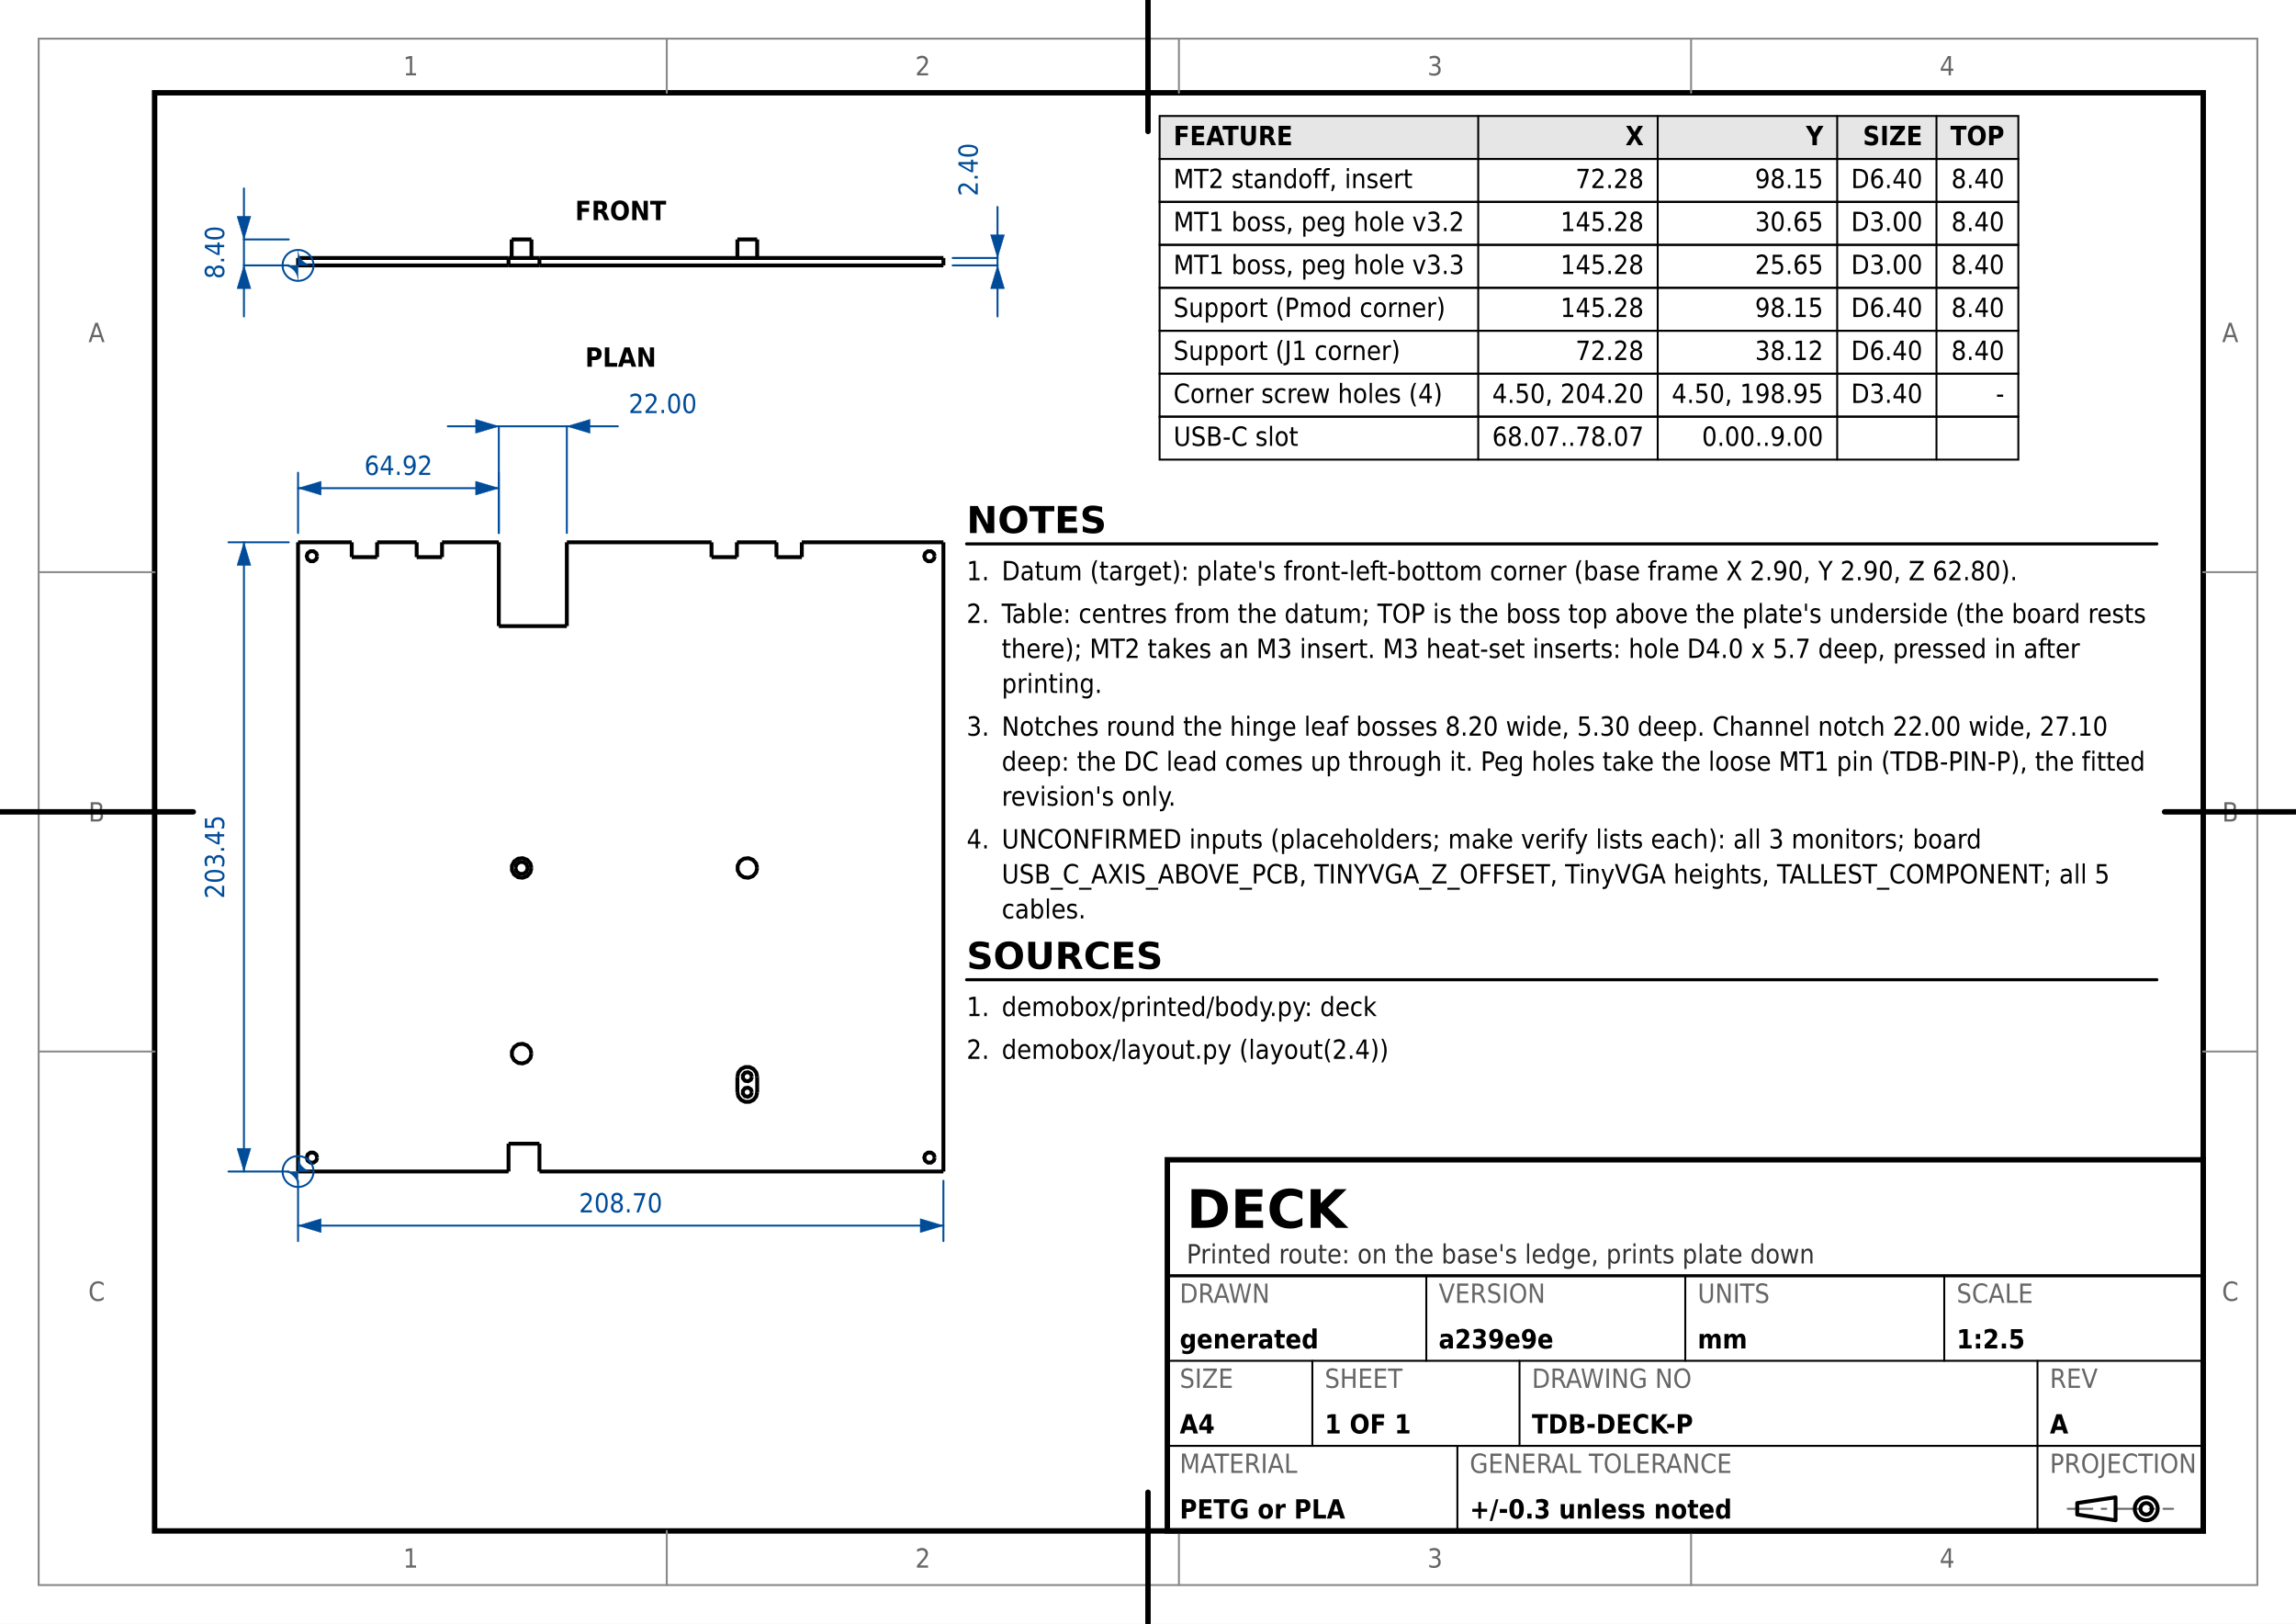
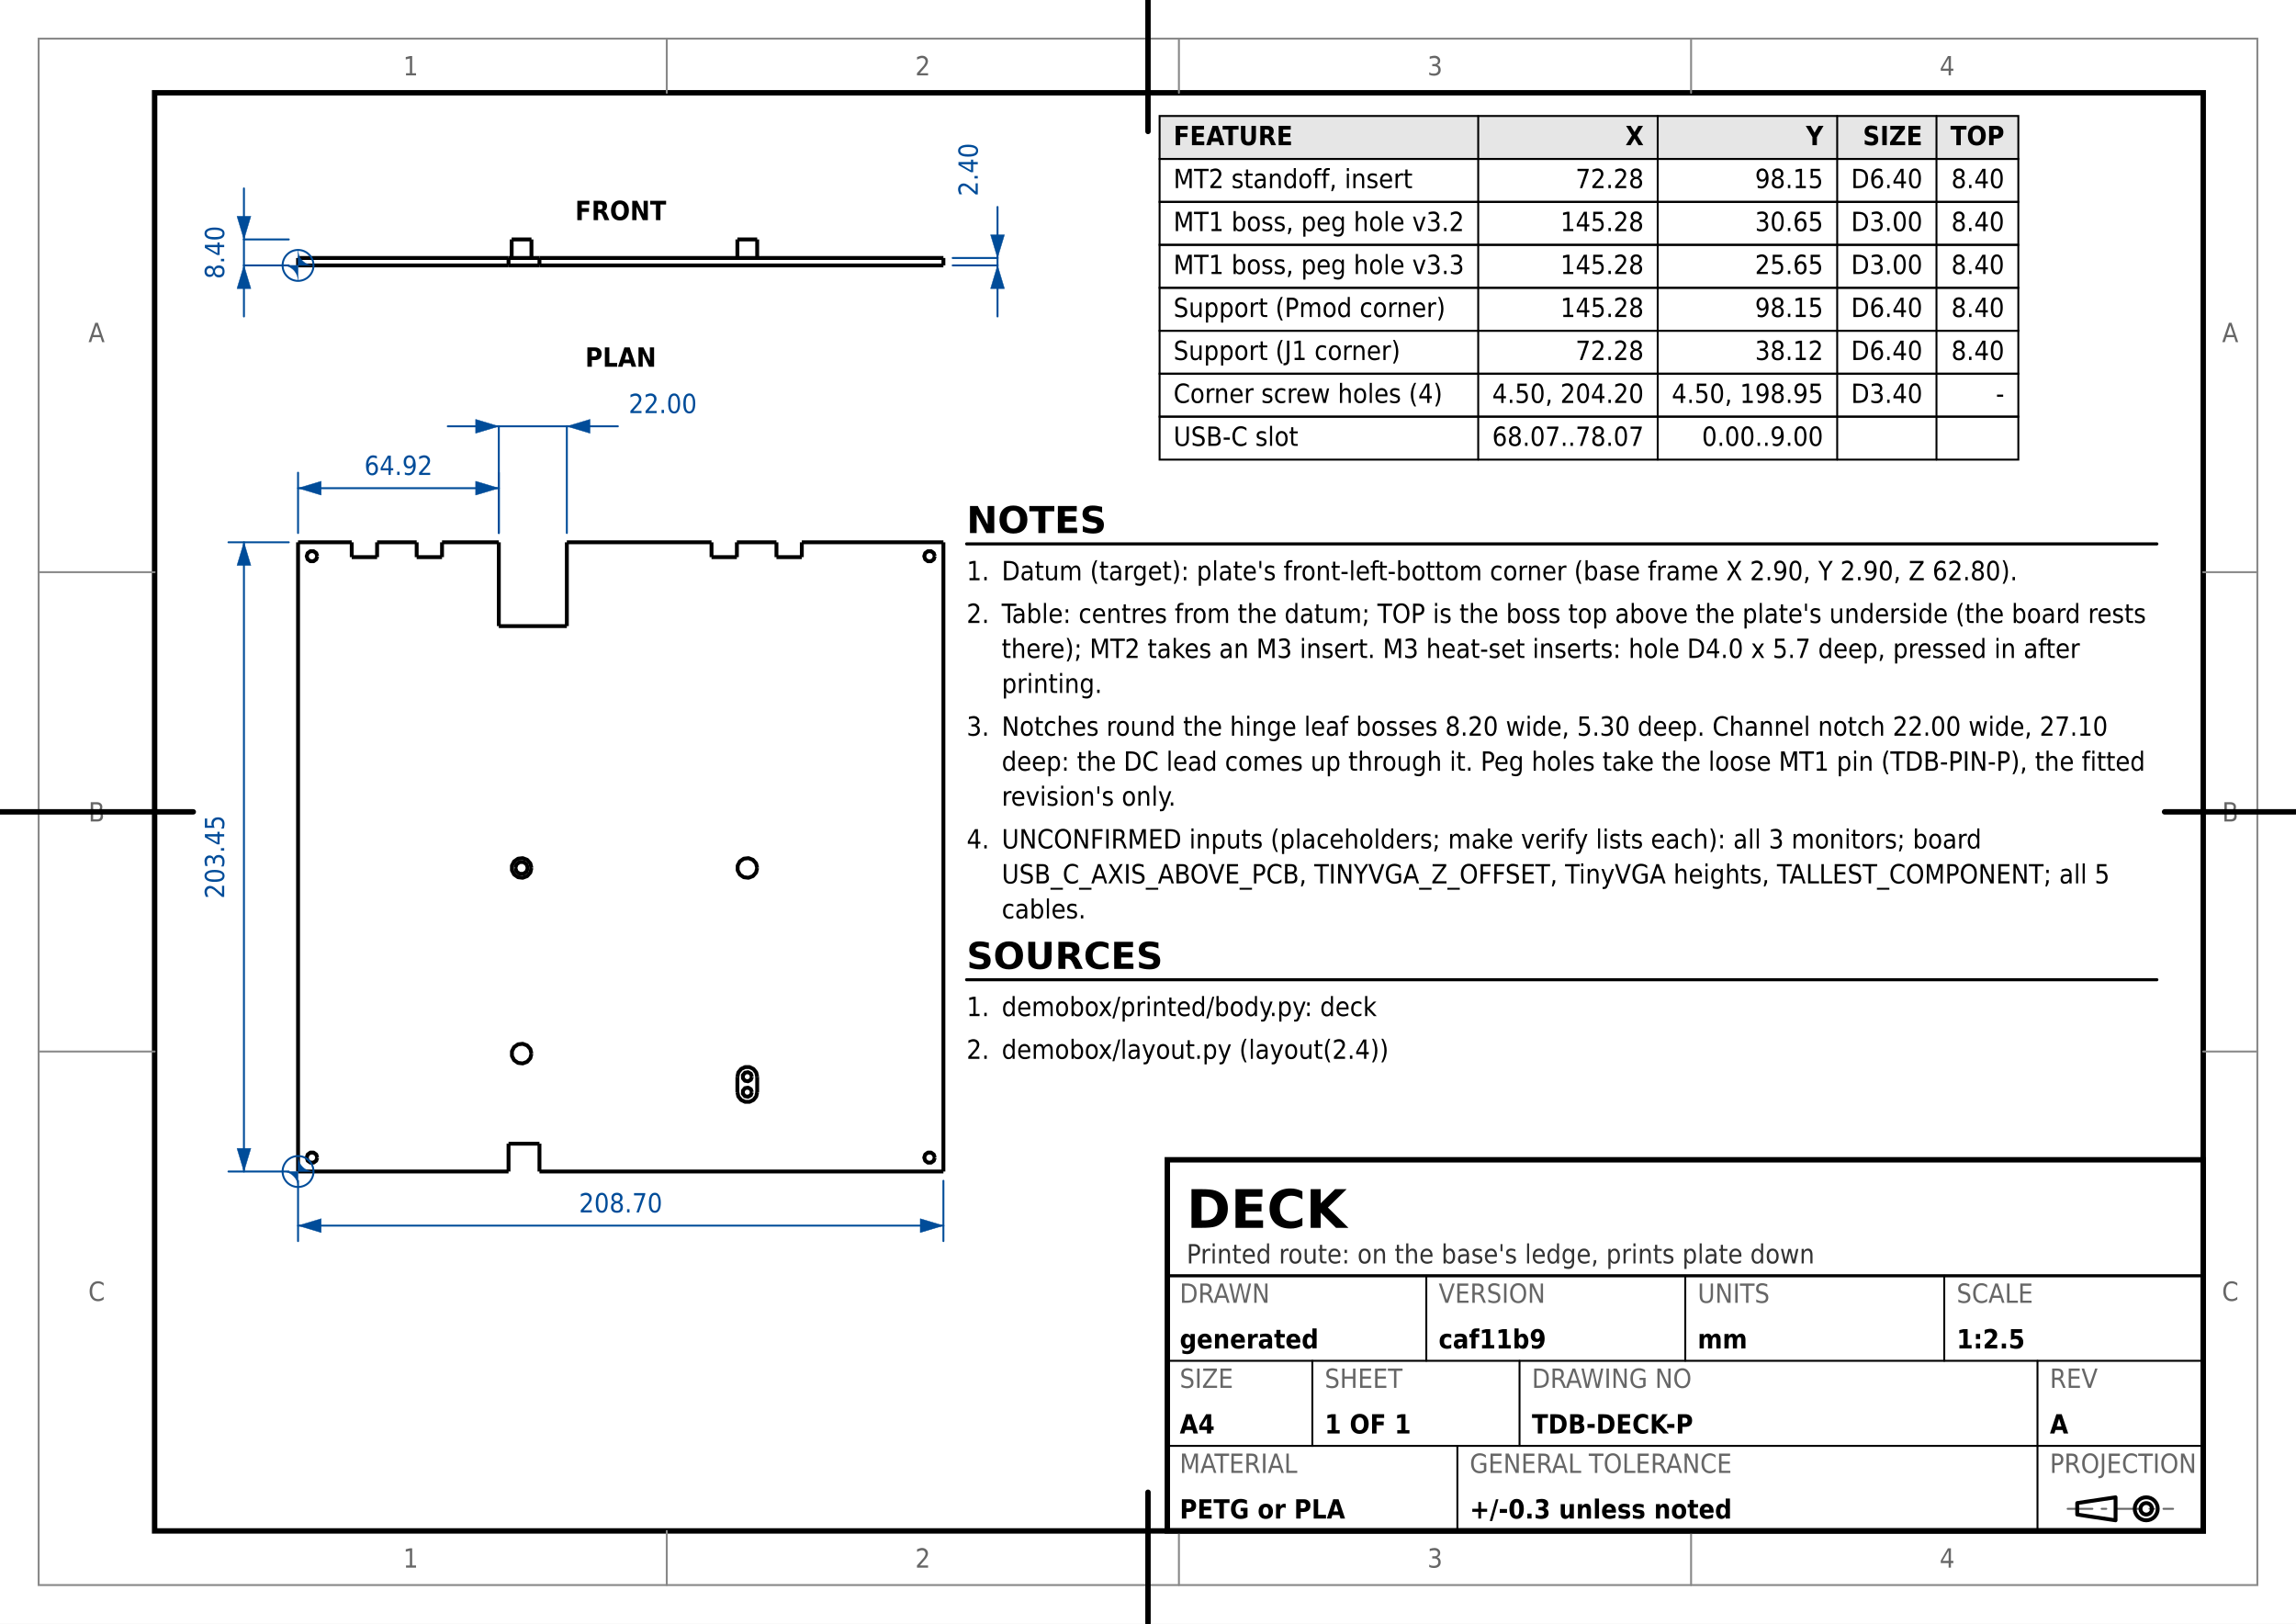
<svg xmlns="http://www.w3.org/2000/svg" version="1.1" width="297mm" height="210mm" viewBox="0 0 297 210">
  <rect width="100%" height="100%" fill="#ffffff" />
  <rect x="5" y="5" width="287" height="200" fill="none" stroke="#888888" stroke-width="0.25" />
  <rect x="20" y="12" width="265" height="186" fill="none" stroke="#000000" stroke-width="0.7" />
  <text x="53.125" y="202.75" font-family="DejaVu Sans Condensed, DejaVu Sans, Liberation Sans, sans-serif" font-size="3.429" fill="#666666" text-anchor="middle">1</text>
  <text x="53.125" y="9.75" font-family="DejaVu Sans Condensed, DejaVu Sans, Liberation Sans, sans-serif" font-size="3.429" fill="#666666" text-anchor="middle">1</text>
  <line x1="86.25" y1="205" x2="86.25" y2="198" stroke="#888888" stroke-width="0.25" stroke-linecap="round" />
  <line x1="86.25" y1="12" x2="86.25" y2="5" stroke="#888888" stroke-width="0.25" stroke-linecap="round" />
  <text x="119.375" y="202.75" font-family="DejaVu Sans Condensed, DejaVu Sans, Liberation Sans, sans-serif" font-size="3.429" fill="#666666" text-anchor="middle">2</text>
  <text x="119.375" y="9.75" font-family="DejaVu Sans Condensed, DejaVu Sans, Liberation Sans, sans-serif" font-size="3.429" fill="#666666" text-anchor="middle">2</text>
  <line x1="152.5" y1="205" x2="152.5" y2="198" stroke="#888888" stroke-width="0.25" stroke-linecap="round" />
  <line x1="152.5" y1="12" x2="152.5" y2="5" stroke="#888888" stroke-width="0.25" stroke-linecap="round" />
  <text x="185.625" y="202.75" font-family="DejaVu Sans Condensed, DejaVu Sans, Liberation Sans, sans-serif" font-size="3.429" fill="#666666" text-anchor="middle">3</text>
  <text x="185.625" y="9.75" font-family="DejaVu Sans Condensed, DejaVu Sans, Liberation Sans, sans-serif" font-size="3.429" fill="#666666" text-anchor="middle">3</text>
  <line x1="218.75" y1="205" x2="218.75" y2="198" stroke="#888888" stroke-width="0.25" stroke-linecap="round" />
  <line x1="218.75" y1="12" x2="218.75" y2="5" stroke="#888888" stroke-width="0.25" stroke-linecap="round" />
  <text x="251.875" y="202.75" font-family="DejaVu Sans Condensed, DejaVu Sans, Liberation Sans, sans-serif" font-size="3.429" fill="#666666" text-anchor="middle">4</text>
  <text x="251.875" y="9.75" font-family="DejaVu Sans Condensed, DejaVu Sans, Liberation Sans, sans-serif" font-size="3.429" fill="#666666" text-anchor="middle">4</text>
  <text x="12.5" y="168.25" font-family="DejaVu Sans Condensed, DejaVu Sans, Liberation Sans, sans-serif" font-size="3.429" fill="#666666" text-anchor="middle">C</text>
  <text x="288.5" y="168.25" font-family="DejaVu Sans Condensed, DejaVu Sans, Liberation Sans, sans-serif" font-size="3.429" fill="#666666" text-anchor="middle">C</text>
  <line x1="5" y1="136" x2="20" y2="136" stroke="#888888" stroke-width="0.25" stroke-linecap="round" />
  <line x1="285" y1="136" x2="292" y2="136" stroke="#888888" stroke-width="0.25" stroke-linecap="round" />
  <text x="12.5" y="106.25" font-family="DejaVu Sans Condensed, DejaVu Sans, Liberation Sans, sans-serif" font-size="3.429" fill="#666666" text-anchor="middle">B</text>
  <text x="288.5" y="106.25" font-family="DejaVu Sans Condensed, DejaVu Sans, Liberation Sans, sans-serif" font-size="3.429" fill="#666666" text-anchor="middle">B</text>
  <line x1="5" y1="74" x2="20" y2="74" stroke="#888888" stroke-width="0.25" stroke-linecap="round" />
  <line x1="285" y1="74" x2="292" y2="74" stroke="#888888" stroke-width="0.25" stroke-linecap="round" />
  <text x="12.5" y="44.25" font-family="DejaVu Sans Condensed, DejaVu Sans, Liberation Sans, sans-serif" font-size="3.429" fill="#666666" text-anchor="middle">A</text>
  <text x="288.5" y="44.25" font-family="DejaVu Sans Condensed, DejaVu Sans, Liberation Sans, sans-serif" font-size="3.429" fill="#666666" text-anchor="middle">A</text>
  <line x1="148.5" y1="210" x2="148.5" y2="193" stroke="#000000" stroke-width="0.7" stroke-linecap="round" />
  <line x1="148.5" y1="17" x2="148.5" y2="0" stroke="#000000" stroke-width="0.7" stroke-linecap="round" />
  <line x1="0" y1="105" x2="25" y2="105" stroke="#000000" stroke-width="0.7" stroke-linecap="round" />
  <line x1="280" y1="105" x2="297" y2="105" stroke="#000000" stroke-width="0.7" stroke-linecap="round" />
  <polyline points="38.555,34.327 38.555,33.367" fill="none" stroke="#000000" stroke-width="0.5" stroke-linejoin="round" />
  <polyline points="38.555,34.327 65.782,34.327" fill="none" stroke="#000000" stroke-width="0.5" stroke-linejoin="round" />
  <polyline points="65.782,33.367 65.782,34.327" fill="none" stroke="#000000" stroke-width="0.5" stroke-linejoin="round" />
  <polyline points="38.555,33.367 65.782,33.367" fill="none" stroke="#000000" stroke-width="0.5" stroke-linejoin="round" />
  <polyline points="69.782,33.367 122.035,33.367" fill="none" stroke="#000000" stroke-width="0.5" stroke-linejoin="round" />
  <polyline points="69.782,33.367 65.782,33.367" fill="none" stroke="#000000" stroke-width="0.5" stroke-linejoin="round" />
  <polyline points="69.782,34.327 122.035,34.327" fill="none" stroke="#000000" stroke-width="0.5" stroke-linejoin="round" />
  <polyline points="69.782,34.327 65.782,34.327" fill="none" stroke="#000000" stroke-width="0.5" stroke-linejoin="round" />
  <polyline points="122.035,34.327 122.035,33.367" fill="none" stroke="#000000" stroke-width="0.5" stroke-linejoin="round" />
  <polyline points="69.782,33.367 69.782,34.327" fill="none" stroke="#000000" stroke-width="0.5" stroke-linejoin="round" />
  <polyline points="66.186,30.967 66.218,30.967 66.312,30.967 66.465,30.967 66.668,30.967 66.91,30.967 67.181,30.967 67.466,30.967 67.751,30.967 68.021,30.967 68.264,30.967 68.466,30.967 68.619,30.967 68.714,30.967 68.746,30.967" fill="none" stroke="#000000" stroke-width="0.5" stroke-linejoin="round" />
  <polyline points="68.746,33.367 68.746,30.967" fill="none" stroke="#000000" stroke-width="0.5" stroke-linejoin="round" />
  <polyline points="97.946,33.367 97.946,30.967" fill="none" stroke="#000000" stroke-width="0.5" stroke-linejoin="round" />
  <polyline points="95.386,33.367 95.386,30.967" fill="none" stroke="#000000" stroke-width="0.5" stroke-linejoin="round" />
  <polyline points="97.946,30.967 97.914,30.967 97.819,30.967 97.666,30.967 97.464,30.967 97.221,30.967 96.951,30.967 96.666,30.967 96.381,30.967 96.11,30.967 95.868,30.967 95.665,30.967 95.512,30.967 95.418,30.967 95.386,30.967" fill="none" stroke="#000000" stroke-width="0.5" stroke-linejoin="round" />
  <polyline points="66.186,33.367 66.186,30.967" fill="none" stroke="#000000" stroke-width="0.5" stroke-linejoin="round" />
  <polyline points="38.555,151.516 38.555,70.136" fill="none" stroke="#000000" stroke-width="0.5" stroke-linejoin="round" />
  <polyline points="38.555,151.516 65.782,151.516" fill="none" stroke="#000000" stroke-width="0.5" stroke-linejoin="round" />
  <polyline points="38.555,70.136 45.499,70.136" fill="none" stroke="#000000" stroke-width="0.5" stroke-linejoin="round" />
  <polyline points="45.499,72.056 45.499,70.136" fill="none" stroke="#000000" stroke-width="0.5" stroke-linejoin="round" />
  <polyline points="48.779,72.056 45.499,72.056" fill="none" stroke="#000000" stroke-width="0.5" stroke-linejoin="round" />
  <polyline points="48.779,72.056 48.779,70.136" fill="none" stroke="#000000" stroke-width="0.5" stroke-linejoin="round" />
  <polyline points="48.779,70.136 53.899,70.136" fill="none" stroke="#000000" stroke-width="0.5" stroke-linejoin="round" />
  <polyline points="53.899,72.056 53.899,70.136" fill="none" stroke="#000000" stroke-width="0.5" stroke-linejoin="round" />
  <polyline points="57.179,72.056 53.899,72.056" fill="none" stroke="#000000" stroke-width="0.5" stroke-linejoin="round" />
  <polyline points="57.179,72.056 57.179,70.136" fill="none" stroke="#000000" stroke-width="0.5" stroke-linejoin="round" />
  <polyline points="57.179,70.136 64.524,70.136" fill="none" stroke="#000000" stroke-width="0.5" stroke-linejoin="round" />
  <polyline points="64.524,80.976 64.524,70.136" fill="none" stroke="#000000" stroke-width="0.5" stroke-linejoin="round" />
  <polyline points="73.324,80.976 64.524,80.976" fill="none" stroke="#000000" stroke-width="0.5" stroke-linejoin="round" />
  <polyline points="73.324,80.976 73.324,70.136" fill="none" stroke="#000000" stroke-width="0.5" stroke-linejoin="round" />
  <polyline points="73.324,70.136 92.039,70.136" fill="none" stroke="#000000" stroke-width="0.5" stroke-linejoin="round" />
  <polyline points="92.039,72.056 92.039,70.136" fill="none" stroke="#000000" stroke-width="0.5" stroke-linejoin="round" />
  <polyline points="95.319,72.056 92.039,72.056" fill="none" stroke="#000000" stroke-width="0.5" stroke-linejoin="round" />
  <polyline points="95.319,72.056 95.319,70.136" fill="none" stroke="#000000" stroke-width="0.5" stroke-linejoin="round" />
  <polyline points="95.319,70.136 100.439,70.136" fill="none" stroke="#000000" stroke-width="0.5" stroke-linejoin="round" />
  <polyline points="100.439,72.056 100.439,70.136" fill="none" stroke="#000000" stroke-width="0.5" stroke-linejoin="round" />
  <polyline points="103.719,72.056 100.439,72.056" fill="none" stroke="#000000" stroke-width="0.5" stroke-linejoin="round" />
  <polyline points="103.719,72.056 103.719,70.136" fill="none" stroke="#000000" stroke-width="0.5" stroke-linejoin="round" />
  <polyline points="103.719,70.136 122.035,70.136" fill="none" stroke="#000000" stroke-width="0.5" stroke-linejoin="round" />
  <polyline points="122.035,151.516 122.035,70.136" fill="none" stroke="#000000" stroke-width="0.5" stroke-linejoin="round" />
  <polyline points="69.782,151.516 122.035,151.516" fill="none" stroke="#000000" stroke-width="0.5" stroke-linejoin="round" />
  <polyline points="69.782,151.516 69.782,147.916" fill="none" stroke="#000000" stroke-width="0.5" stroke-linejoin="round" />
  <polyline points="69.782,147.916 65.782,147.916" fill="none" stroke="#000000" stroke-width="0.5" stroke-linejoin="round" />
  <polyline points="65.782,151.516 65.782,147.916" fill="none" stroke="#000000" stroke-width="0.5" stroke-linejoin="round" />
  <polyline points="41.035,149.716 40.905,149.317 40.565,149.07 40.145,149.07 39.804,149.317 39.675,149.716 39.804,150.116 40.145,150.363 40.565,150.363 40.905,150.116 41.035,149.716" fill="none" stroke="#000000" stroke-width="0.5" stroke-linejoin="round" />
  <polyline points="120.915,149.716 120.785,149.317 120.445,149.07 120.025,149.07 119.684,149.317 119.555,149.716 119.684,150.116 120.025,150.363 120.445,150.363 120.785,150.116 120.915,149.716" fill="none" stroke="#000000" stroke-width="0.5" stroke-linejoin="round" />
  <polyline points="41.035,71.936 40.905,71.537 40.565,71.29 40.145,71.29 39.804,71.537 39.675,71.936 39.804,72.336 40.145,72.583 40.565,72.583 40.905,72.336 41.035,71.936" fill="none" stroke="#000000" stroke-width="0.5" stroke-linejoin="round" />
  <polyline points="120.915,71.936 120.785,71.537 120.445,71.29 120.025,71.29 119.684,71.537 119.555,71.936 119.684,72.336 120.025,72.583 120.445,72.583 120.785,72.336 120.915,71.936" fill="none" stroke="#000000" stroke-width="0.5" stroke-linejoin="round" />
  <polyline points="68.746,136.268 68.599,135.673 68.193,135.215 67.62,134.998 67.012,135.071 66.508,135.419 66.223,135.962 66.223,136.575 66.508,137.117 67.012,137.465 67.62,137.539 68.193,137.322 68.599,136.863 68.746,136.268" fill="none" stroke="#000000" stroke-width="0.5" stroke-linejoin="round" />
  <polyline points="68.746,112.256 68.599,111.662 68.193,111.203 67.62,110.986 67.012,111.059 66.508,111.407 66.223,111.95 66.223,112.563 66.508,113.105 67.012,113.453 67.62,113.527 68.193,113.31 68.599,112.851 68.746,112.256" fill="none" stroke="#000000" stroke-width="0.5" stroke-linejoin="round" />
  <polyline points="97.946,141.256 97.819,141.812 97.464,142.257 96.951,142.504 96.381,142.504 95.868,142.257 95.512,141.812 95.386,141.256" fill="none" stroke="#000000" stroke-width="0.5" stroke-linejoin="round" />
  <polyline points="97.946,139.256 97.946,141.256" fill="none" stroke="#000000" stroke-width="0.5" stroke-linejoin="round" />
  <polyline points="95.386,141.256 95.386,139.256" fill="none" stroke="#000000" stroke-width="0.5" stroke-linejoin="round" />
  <polyline points="95.386,139.256 95.512,138.701 95.868,138.256 96.381,138.008 96.951,138.008 97.464,138.256 97.819,138.701 97.946,139.256" fill="none" stroke="#000000" stroke-width="0.5" stroke-linejoin="round" />
  <polyline points="97.946,112.256 97.799,111.662 97.393,111.203 96.82,110.986 96.212,111.059 95.708,111.407 95.423,111.95 95.423,112.563 95.708,113.105 96.212,113.453 96.82,113.527 97.393,113.31 97.799,112.851 97.946,112.256" fill="none" stroke="#000000" stroke-width="0.5" stroke-linejoin="round" />
  <polyline points="66.666,112.256 66.819,111.786 67.219,111.496 67.713,111.496 68.113,111.786 68.266,112.256 68.113,112.727 67.713,113.017 67.219,113.017 66.819,112.727 66.666,112.256" fill="none" stroke="#000000" stroke-width="0.5" stroke-linejoin="round" />
  <polyline points="97.266,141.256 97.125,140.871 96.77,140.666 96.366,140.737 96.102,141.051 96.102,141.462 96.366,141.776 96.77,141.847 97.125,141.642 97.266,141.256" fill="none" stroke="#000000" stroke-width="0.5" stroke-linejoin="round" />
  <polyline points="97.266,139.256 97.125,138.871 96.77,138.666 96.366,138.737 96.102,139.051 96.102,139.462 96.366,139.776 96.77,139.847 97.125,139.642 97.266,139.256" fill="none" stroke="#000000" stroke-width="0.5" stroke-linejoin="round" />
  <circle cx="38.555" cy="34.327" r="2" fill="none" stroke="#004c99" stroke-width="0.25" />
  <path d="M 38.555 34.327 L 40.555 34.327 A 2.0 2.0 0 0 1 38.555 32.327 Z" fill="#004c99" stroke="#004c99" stroke-width="0.05" stroke-linejoin="round" stroke-linecap="round" />
  <path d="M 38.555 34.327 L 36.555 34.327 A 2.0 2.0 0 0 1 38.555 36.327 Z" fill="#004c99" stroke="#004c99" stroke-width="0.05" stroke-linejoin="round" stroke-linecap="round" />
  <circle cx="38.555" cy="151.516" r="2" fill="none" stroke="#004c99" stroke-width="0.25" />
  <path d="M 38.555 151.516 L 40.555 151.516 A 2.0 2.0 0 0 1 38.555 149.516 Z" fill="#004c99" stroke="#004c99" stroke-width="0.05" stroke-linejoin="round" stroke-linecap="round" />
  <path d="M 38.555 151.516 L 36.555 151.516 A 2.0 2.0 0 0 1 38.555 153.516 Z" fill="#004c99" stroke="#004c99" stroke-width="0.05" stroke-linejoin="round" stroke-linecap="round" />
  <line x1="37.355" y1="34.327" x2="31.555" y2="34.327" stroke="#004c99" stroke-width="0.25" stroke-linecap="round" />
  <line x1="37.355" y1="30.967" x2="31.555" y2="30.967" stroke="#004c99" stroke-width="0.25" stroke-linecap="round" />
  <line x1="31.555" y1="34.327" x2="31.555" y2="30.967" stroke="#004c99" stroke-width="0.25" stroke-linecap="round" />
  <polygon points="31.555,34.327 30.655,37.327 32.455,37.327" fill="#004c99" stroke="#004c99" stroke-width="0.05" stroke-linejoin="round" />
  <polygon points="31.555,30.967 32.455,27.967 30.655,27.967" fill="#004c99" stroke="#004c99" stroke-width="0.05" stroke-linejoin="round" />
  <line x1="31.555" y1="40.927" x2="31.555" y2="34.327" stroke="#004c99" stroke-width="0.25" stroke-linecap="round" />
  <line x1="31.555" y1="30.967" x2="31.555" y2="24.367" stroke="#004c99" stroke-width="0.25" stroke-linecap="round" />
  <text x="29" y="32.647" font-family="DejaVu Sans Condensed, DejaVu Sans, Liberation Sans, sans-serif" font-size="3.429" fill="#004c99" text-anchor="middle" transform="rotate(-90 29 32.647)">8.40</text>
  <line x1="38.555" y1="152.716" x2="38.555" y2="160.516" stroke="#004c99" stroke-width="0.25" stroke-linecap="round" />
  <line x1="122.035" y1="152.716" x2="122.035" y2="160.516" stroke="#004c99" stroke-width="0.25" stroke-linecap="round" />
  <line x1="38.555" y1="158.516" x2="122.035" y2="158.516" stroke="#004c99" stroke-width="0.25" stroke-linecap="round" />
  <polygon points="38.555,158.516 41.555,159.416 41.555,157.616" fill="#004c99" stroke="#004c99" stroke-width="0.05" stroke-linejoin="round" />
  <polygon points="122.035,158.516 119.035,157.616 119.035,159.416" fill="#004c99" stroke="#004c99" stroke-width="0.05" stroke-linejoin="round" />
  <text x="80.295" y="156.807" font-family="DejaVu Sans Condensed, DejaVu Sans, Liberation Sans, sans-serif" font-size="3.429" fill="#004c99" text-anchor="middle">208.70</text>
  <line x1="37.355" y1="151.516" x2="29.555" y2="151.516" stroke="#004c99" stroke-width="0.25" stroke-linecap="round" />
  <line x1="37.355" y1="70.136" x2="29.555" y2="70.136" stroke="#004c99" stroke-width="0.25" stroke-linecap="round" />
  <line x1="31.555" y1="151.516" x2="31.555" y2="70.136" stroke="#004c99" stroke-width="0.25" stroke-linecap="round" />
  <polygon points="31.555,151.516 32.455,148.516 30.655,148.516" fill="#004c99" stroke="#004c99" stroke-width="0.05" stroke-linejoin="round" />
  <polygon points="31.555,70.136 30.655,73.136 32.455,73.136" fill="#004c99" stroke="#004c99" stroke-width="0.05" stroke-linejoin="round" />
  <text x="29" y="110.826" font-family="DejaVu Sans Condensed, DejaVu Sans, Liberation Sans, sans-serif" font-size="3.429" fill="#004c99" text-anchor="middle" transform="rotate(-90 29 110.8263)">203.45</text>
  <line x1="123.235" y1="34.327" x2="129.035" y2="34.327" stroke="#004c99" stroke-width="0.25" stroke-linecap="round" />
  <line x1="123.235" y1="33.367" x2="129.035" y2="33.367" stroke="#004c99" stroke-width="0.25" stroke-linecap="round" />
  <line x1="129.035" y1="34.327" x2="129.035" y2="33.367" stroke="#004c99" stroke-width="0.25" stroke-linecap="round" />
  <polygon points="129.035,34.327 128.135,37.327 129.935,37.327" fill="#004c99" stroke="#004c99" stroke-width="0.05" stroke-linejoin="round" />
  <polygon points="129.035,33.367 129.935,30.367 128.135,30.367" fill="#004c99" stroke="#004c99" stroke-width="0.05" stroke-linejoin="round" />
  <line x1="129.035" y1="40.927" x2="129.035" y2="34.327" stroke="#004c99" stroke-width="0.25" stroke-linecap="round" />
  <line x1="129.035" y1="33.367" x2="129.035" y2="26.767" stroke="#004c99" stroke-width="0.25" stroke-linecap="round" />
  <text x="126.48" y="25.367" font-family="DejaVu Sans Condensed, DejaVu Sans, Liberation Sans, sans-serif" font-size="3.429" fill="#004c99" text-anchor="start" transform="rotate(-90 126.48 25.367)">2.40</text>
  <line x1="38.555" y1="68.936" x2="38.555" y2="61.136" stroke="#004c99" stroke-width="0.25" stroke-linecap="round" />
  <line x1="64.524" y1="68.936" x2="64.524" y2="61.136" stroke="#004c99" stroke-width="0.25" stroke-linecap="round" />
  <line x1="38.555" y1="63.136" x2="64.524" y2="63.136" stroke="#004c99" stroke-width="0.25" stroke-linecap="round" />
  <polygon points="38.555,63.136 41.555,64.036 41.555,62.236" fill="#004c99" stroke="#004c99" stroke-width="0.05" stroke-linejoin="round" />
  <polygon points="64.524,63.136 61.524,62.236 61.524,64.036" fill="#004c99" stroke="#004c99" stroke-width="0.05" stroke-linejoin="round" />
  <text x="51.539" y="61.427" font-family="DejaVu Sans Condensed, DejaVu Sans, Liberation Sans, sans-serif" font-size="3.429" fill="#004c99" text-anchor="middle">64.92</text>
  <line x1="64.524" y1="68.936" x2="64.524" y2="55.136" stroke="#004c99" stroke-width="0.25" stroke-linecap="round" />
  <line x1="73.324" y1="68.936" x2="73.324" y2="55.136" stroke="#004c99" stroke-width="0.25" stroke-linecap="round" />
  <line x1="64.524" y1="55.136" x2="73.324" y2="55.136" stroke="#004c99" stroke-width="0.25" stroke-linecap="round" />
  <polygon points="64.524,55.136 61.524,54.236 61.524,56.036" fill="#004c99" stroke="#004c99" stroke-width="0.05" stroke-linejoin="round" />
  <polygon points="73.324,55.136 76.324,56.036 76.324,54.236" fill="#004c99" stroke="#004c99" stroke-width="0.05" stroke-linejoin="round" />
  <line x1="57.924" y1="55.136" x2="64.524" y2="55.136" stroke="#004c99" stroke-width="0.25" stroke-linecap="round" />
  <line x1="73.324" y1="55.136" x2="79.924" y2="55.136" stroke="#004c99" stroke-width="0.25" stroke-linecap="round" />
  <text x="81.324" y="53.427" font-family="DejaVu Sans Condensed, DejaVu Sans, Liberation Sans, sans-serif" font-size="3.429" fill="#004c99" text-anchor="start">22.00</text>
  <text x="80.295" y="28.467" font-family="DejaVu Sans Condensed, DejaVu Sans, Liberation Sans, sans-serif" font-size="3.429" fill="#000000" text-anchor="middle" font-weight="bold">FRONT</text>
  <text x="80.295" y="47.427" font-family="DejaVu Sans Condensed, DejaVu Sans, Liberation Sans, sans-serif" font-size="3.429" fill="#000000" text-anchor="middle" font-weight="bold">PLAN</text>
  <rect x="150" y="15" width="111.082" height="5.556" fill="#e6e6e6" stroke="#000000" stroke-width="0.25" />
  <text x="151.8" y="18.778" font-family="DejaVu Sans Condensed, DejaVu Sans, Liberation Sans, sans-serif" font-size="3.429" fill="#000000" text-anchor="start" font-weight="bold">FEATURE</text>
  <text x="212.633" y="18.778" font-family="DejaVu Sans Condensed, DejaVu Sans, Liberation Sans, sans-serif" font-size="3.429" fill="#000000" text-anchor="end" font-weight="bold">X</text>
  <text x="235.851" y="18.778" font-family="DejaVu Sans Condensed, DejaVu Sans, Liberation Sans, sans-serif" font-size="3.429" fill="#000000" text-anchor="end" font-weight="bold">Y</text>
  <text x="248.694" y="18.778" font-family="DejaVu Sans Condensed, DejaVu Sans, Liberation Sans, sans-serif" font-size="3.429" fill="#000000" text-anchor="end" font-weight="bold">SIZE</text>
  <text x="259.282" y="18.778" font-family="DejaVu Sans Condensed, DejaVu Sans, Liberation Sans, sans-serif" font-size="3.429" fill="#000000" text-anchor="end" font-weight="bold">TOP</text>
  <rect x="150" y="20.556" width="111.082" height="5.556" fill="none" stroke="#000000" stroke-width="0.25" />
  <text x="151.8" y="24.333" font-family="DejaVu Sans Condensed, DejaVu Sans, Liberation Sans, sans-serif" font-size="3.429" fill="#000000" text-anchor="start">MT2 standoff, insert</text>
  <text x="212.633" y="24.333" font-family="DejaVu Sans Condensed, DejaVu Sans, Liberation Sans, sans-serif" font-size="3.429" fill="#000000" text-anchor="end">72.28</text>
  <text x="235.851" y="24.333" font-family="DejaVu Sans Condensed, DejaVu Sans, Liberation Sans, sans-serif" font-size="3.429" fill="#000000" text-anchor="end">98.15</text>
  <text x="248.694" y="24.333" font-family="DejaVu Sans Condensed, DejaVu Sans, Liberation Sans, sans-serif" font-size="3.429" fill="#000000" text-anchor="end">D6.40</text>
  <text x="259.282" y="24.333" font-family="DejaVu Sans Condensed, DejaVu Sans, Liberation Sans, sans-serif" font-size="3.429" fill="#000000" text-anchor="end">8.40</text>
  <rect x="150" y="26.111" width="111.082" height="5.556" fill="none" stroke="#000000" stroke-width="0.25" />
  <text x="151.8" y="29.889" font-family="DejaVu Sans Condensed, DejaVu Sans, Liberation Sans, sans-serif" font-size="3.429" fill="#000000" text-anchor="start">MT1 boss, peg hole v3.2</text>
  <text x="212.633" y="29.889" font-family="DejaVu Sans Condensed, DejaVu Sans, Liberation Sans, sans-serif" font-size="3.429" fill="#000000" text-anchor="end">145.28</text>
  <text x="235.851" y="29.889" font-family="DejaVu Sans Condensed, DejaVu Sans, Liberation Sans, sans-serif" font-size="3.429" fill="#000000" text-anchor="end">30.65</text>
  <text x="248.694" y="29.889" font-family="DejaVu Sans Condensed, DejaVu Sans, Liberation Sans, sans-serif" font-size="3.429" fill="#000000" text-anchor="end">D3.00</text>
  <text x="259.282" y="29.889" font-family="DejaVu Sans Condensed, DejaVu Sans, Liberation Sans, sans-serif" font-size="3.429" fill="#000000" text-anchor="end">8.40</text>
  <rect x="150" y="31.667" width="111.082" height="5.556" fill="none" stroke="#000000" stroke-width="0.25" />
  <text x="151.8" y="35.444" font-family="DejaVu Sans Condensed, DejaVu Sans, Liberation Sans, sans-serif" font-size="3.429" fill="#000000" text-anchor="start">MT1 boss, peg hole v3.3</text>
  <text x="212.633" y="35.444" font-family="DejaVu Sans Condensed, DejaVu Sans, Liberation Sans, sans-serif" font-size="3.429" fill="#000000" text-anchor="end">145.28</text>
  <text x="235.851" y="35.444" font-family="DejaVu Sans Condensed, DejaVu Sans, Liberation Sans, sans-serif" font-size="3.429" fill="#000000" text-anchor="end">25.65</text>
  <text x="248.694" y="35.444" font-family="DejaVu Sans Condensed, DejaVu Sans, Liberation Sans, sans-serif" font-size="3.429" fill="#000000" text-anchor="end">D3.00</text>
  <text x="259.282" y="35.444" font-family="DejaVu Sans Condensed, DejaVu Sans, Liberation Sans, sans-serif" font-size="3.429" fill="#000000" text-anchor="end">8.40</text>
  <rect x="150" y="37.222" width="111.082" height="5.556" fill="none" stroke="#000000" stroke-width="0.25" />
  <text x="151.8" y="41" font-family="DejaVu Sans Condensed, DejaVu Sans, Liberation Sans, sans-serif" font-size="3.429" fill="#000000" text-anchor="start">Support (Pmod corner)</text>
  <text x="212.633" y="41" font-family="DejaVu Sans Condensed, DejaVu Sans, Liberation Sans, sans-serif" font-size="3.429" fill="#000000" text-anchor="end">145.28</text>
  <text x="235.851" y="41" font-family="DejaVu Sans Condensed, DejaVu Sans, Liberation Sans, sans-serif" font-size="3.429" fill="#000000" text-anchor="end">98.15</text>
  <text x="248.694" y="41" font-family="DejaVu Sans Condensed, DejaVu Sans, Liberation Sans, sans-serif" font-size="3.429" fill="#000000" text-anchor="end">D6.40</text>
  <text x="259.282" y="41" font-family="DejaVu Sans Condensed, DejaVu Sans, Liberation Sans, sans-serif" font-size="3.429" fill="#000000" text-anchor="end">8.40</text>
  <rect x="150" y="42.778" width="111.082" height="5.556" fill="none" stroke="#000000" stroke-width="0.25" />
  <text x="151.8" y="46.556" font-family="DejaVu Sans Condensed, DejaVu Sans, Liberation Sans, sans-serif" font-size="3.429" fill="#000000" text-anchor="start">Support (J1 corner)</text>
  <text x="212.633" y="46.556" font-family="DejaVu Sans Condensed, DejaVu Sans, Liberation Sans, sans-serif" font-size="3.429" fill="#000000" text-anchor="end">72.28</text>
  <text x="235.851" y="46.556" font-family="DejaVu Sans Condensed, DejaVu Sans, Liberation Sans, sans-serif" font-size="3.429" fill="#000000" text-anchor="end">38.12</text>
  <text x="248.694" y="46.556" font-family="DejaVu Sans Condensed, DejaVu Sans, Liberation Sans, sans-serif" font-size="3.429" fill="#000000" text-anchor="end">D6.40</text>
  <text x="259.282" y="46.556" font-family="DejaVu Sans Condensed, DejaVu Sans, Liberation Sans, sans-serif" font-size="3.429" fill="#000000" text-anchor="end">8.40</text>
  <rect x="150" y="48.333" width="111.082" height="5.556" fill="none" stroke="#000000" stroke-width="0.25" />
  <text x="151.8" y="52.111" font-family="DejaVu Sans Condensed, DejaVu Sans, Liberation Sans, sans-serif" font-size="3.429" fill="#000000" text-anchor="start">Corner screw holes (4)</text>
  <text x="212.633" y="52.111" font-family="DejaVu Sans Condensed, DejaVu Sans, Liberation Sans, sans-serif" font-size="3.429" fill="#000000" text-anchor="end">4.50, 204.20</text>
  <text x="235.851" y="52.111" font-family="DejaVu Sans Condensed, DejaVu Sans, Liberation Sans, sans-serif" font-size="3.429" fill="#000000" text-anchor="end">4.50, 198.95</text>
  <text x="248.694" y="52.111" font-family="DejaVu Sans Condensed, DejaVu Sans, Liberation Sans, sans-serif" font-size="3.429" fill="#000000" text-anchor="end">D3.40</text>
  <text x="259.282" y="52.111" font-family="DejaVu Sans Condensed, DejaVu Sans, Liberation Sans, sans-serif" font-size="3.429" fill="#000000" text-anchor="end">-</text>
  <rect x="150" y="53.889" width="111.082" height="5.556" fill="none" stroke="#000000" stroke-width="0.25" />
  <text x="151.8" y="57.667" font-family="DejaVu Sans Condensed, DejaVu Sans, Liberation Sans, sans-serif" font-size="3.429" fill="#000000" text-anchor="start">USB-C slot</text>
  <text x="212.633" y="57.667" font-family="DejaVu Sans Condensed, DejaVu Sans, Liberation Sans, sans-serif" font-size="3.429" fill="#000000" text-anchor="end">68.07..78.07</text>
  <text x="235.851" y="57.667" font-family="DejaVu Sans Condensed, DejaVu Sans, Liberation Sans, sans-serif" font-size="3.429" fill="#000000" text-anchor="end">0.00..9.00</text>
  <line x1="191.215" y1="15" x2="191.215" y2="59.444" stroke="#000000" stroke-width="0.25" stroke-linecap="round" />
  <line x1="214.433" y1="15" x2="214.433" y2="59.444" stroke="#000000" stroke-width="0.25" stroke-linecap="round" />
  <line x1="237.651" y1="15" x2="237.651" y2="59.444" stroke="#000000" stroke-width="0.25" stroke-linecap="round" />
  <line x1="250.494" y1="15" x2="250.494" y2="59.444" stroke="#000000" stroke-width="0.25" stroke-linecap="round" />
  <text x="125.035" y="68.944" font-family="DejaVu Sans, Liberation Sans, sans-serif" font-size="4.801" fill="#000000" text-anchor="start" font-weight="bold">NOTES</text>
  <line x1="125.035" y1="70.344" x2="279" y2="70.344" stroke="#000000" stroke-width="0.4" stroke-linecap="round" />
  <text x="125.035" y="75.044" font-family="DejaVu Sans Condensed, DejaVu Sans, Liberation Sans, sans-serif" font-size="3.429" fill="#000000" text-anchor="start">1.</text>
  <text x="129.577" y="75.044" font-family="DejaVu Sans Condensed, DejaVu Sans, Liberation Sans, sans-serif" font-size="3.429" fill="#000000" text-anchor="start">Datum (target): plate's front-left-bottom corner (base frame X 2.90, Y 2.90, Z 62.80).</text>
  <text x="125.035" y="80.571" font-family="DejaVu Sans Condensed, DejaVu Sans, Liberation Sans, sans-serif" font-size="3.429" fill="#000000" text-anchor="start">2.</text>
  <text x="129.577" y="80.571" font-family="DejaVu Sans Condensed, DejaVu Sans, Liberation Sans, sans-serif" font-size="3.429" fill="#000000" text-anchor="start">Table: centres from the datum; TOP is the boss top above the plate's underside (the board rests</text>
  <text x="129.577" y="85.098" font-family="DejaVu Sans Condensed, DejaVu Sans, Liberation Sans, sans-serif" font-size="3.429" fill="#000000" text-anchor="start">there); MT2 takes an M3 insert. M3 heat-set inserts: hole D4.0 x 5.7 deep, pressed in after</text>
  <text x="129.577" y="89.625" font-family="DejaVu Sans Condensed, DejaVu Sans, Liberation Sans, sans-serif" font-size="3.429" fill="#000000" text-anchor="start">printing.</text>
  <text x="125.035" y="95.151" font-family="DejaVu Sans Condensed, DejaVu Sans, Liberation Sans, sans-serif" font-size="3.429" fill="#000000" text-anchor="start">3.</text>
  <text x="129.577" y="95.151" font-family="DejaVu Sans Condensed, DejaVu Sans, Liberation Sans, sans-serif" font-size="3.429" fill="#000000" text-anchor="start">Notches round the hinge leaf bosses 8.20 wide, 5.30 deep. Channel notch 22.00 wide, 27.10</text>
  <text x="129.577" y="99.678" font-family="DejaVu Sans Condensed, DejaVu Sans, Liberation Sans, sans-serif" font-size="3.429" fill="#000000" text-anchor="start">deep: the DC lead comes up through it. Peg holes take the loose MT1 pin (TDB-PIN-P), the fitted</text>
  <text x="129.577" y="104.205" font-family="DejaVu Sans Condensed, DejaVu Sans, Liberation Sans, sans-serif" font-size="3.429" fill="#000000" text-anchor="start">revision's only.</text>
  <text x="125.035" y="109.732" font-family="DejaVu Sans Condensed, DejaVu Sans, Liberation Sans, sans-serif" font-size="3.429" fill="#000000" text-anchor="start">4.</text>
  <text x="129.577" y="109.732" font-family="DejaVu Sans Condensed, DejaVu Sans, Liberation Sans, sans-serif" font-size="3.429" fill="#000000" text-anchor="start">UNCONFIRMED inputs (placeholders; make verify lists each): all 3 monitors; board</text>
  <text x="129.577" y="114.258" font-family="DejaVu Sans Condensed, DejaVu Sans, Liberation Sans, sans-serif" font-size="3.429" fill="#000000" text-anchor="start">USB_C_AXIS_ABOVE_PCB, TINYVGA_Z_OFFSET, TinyVGA heights, TALLEST_COMPONENT; all 5</text>
  <text x="129.577" y="118.785" font-family="DejaVu Sans Condensed, DejaVu Sans, Liberation Sans, sans-serif" font-size="3.429" fill="#000000" text-anchor="start">cables.</text>
  <text x="125.035" y="125.312" font-family="DejaVu Sans, Liberation Sans, sans-serif" font-size="4.801" fill="#000000" text-anchor="start" font-weight="bold">SOURCES</text>
  <line x1="125.035" y1="126.712" x2="279" y2="126.712" stroke="#000000" stroke-width="0.4" stroke-linecap="round" />
  <text x="125.035" y="131.412" font-family="DejaVu Sans Condensed, DejaVu Sans, Liberation Sans, sans-serif" font-size="3.429" fill="#000000" text-anchor="start">1.</text>
  <text x="129.577" y="131.412" font-family="DejaVu Sans Condensed, DejaVu Sans, Liberation Sans, sans-serif" font-size="3.429" fill="#000000" text-anchor="start">demobox/printed/body.py: deck</text>
  <text x="125.035" y="136.939" font-family="DejaVu Sans Condensed, DejaVu Sans, Liberation Sans, sans-serif" font-size="3.429" fill="#000000" text-anchor="start">2.</text>
  <text x="129.577" y="136.939" font-family="DejaVu Sans Condensed, DejaVu Sans, Liberation Sans, sans-serif" font-size="3.429" fill="#000000" text-anchor="start">demobox/layout.py (layout(2.4))</text>
  <rect x="151" y="150" width="134" height="48" fill="none" stroke="#000000" stroke-width="0.7" />
  <line x1="151" y1="165" x2="285" y2="165" stroke="#000000" stroke-width="0.4" stroke-linecap="round" />
  <text x="153.5" y="158.8" font-family="DejaVu Sans, Liberation Sans, sans-serif" font-size="6.859" fill="#000000" text-anchor="start" font-weight="bold">DECK</text>
  <text x="153.5" y="163.4" font-family="DejaVu Sans Condensed, DejaVu Sans, Liberation Sans, sans-serif" font-size="3.429" fill="#333333" text-anchor="start">Printed route: on the base's ledge, prints plate down</text>
  <text x="152.6" y="168.5" font-family="DejaVu Sans Condensed, DejaVu Sans, Liberation Sans, sans-serif" font-size="3.429" fill="#666666" text-anchor="start">DRAWN</text>
  <text x="152.6" y="174.4" font-family="DejaVu Sans Condensed, DejaVu Sans, Liberation Sans, sans-serif" font-size="3.429" fill="#000000" text-anchor="start" font-weight="bold">generated</text>
  <line x1="184.5" y1="176" x2="184.5" y2="165" stroke="#000000" stroke-width="0.25" stroke-linecap="round" />
  <text x="186.1" y="168.5" font-family="DejaVu Sans Condensed, DejaVu Sans, Liberation Sans, sans-serif" font-size="3.429" fill="#666666" text-anchor="start">VERSION</text>
-   <text x="186.1" y="174.4" font-family="DejaVu Sans Condensed, DejaVu Sans, Liberation Sans, sans-serif" font-size="3.429" fill="#000000" text-anchor="start" font-weight="bold">a239e9e</text>
+   <text x="186.1" y="174.4" font-family="DejaVu Sans Condensed, DejaVu Sans, Liberation Sans, sans-serif" font-size="3.429" fill="#000000" text-anchor="start" font-weight="bold">caf11b9</text>
  <line x1="218" y1="176" x2="218" y2="165" stroke="#000000" stroke-width="0.25" stroke-linecap="round" />
  <text x="219.6" y="168.5" font-family="DejaVu Sans Condensed, DejaVu Sans, Liberation Sans, sans-serif" font-size="3.429" fill="#666666" text-anchor="start">UNITS</text>
  <text x="219.6" y="174.4" font-family="DejaVu Sans Condensed, DejaVu Sans, Liberation Sans, sans-serif" font-size="3.429" fill="#000000" text-anchor="start" font-weight="bold">mm</text>
  <line x1="251.5" y1="176" x2="251.5" y2="165" stroke="#000000" stroke-width="0.25" stroke-linecap="round" />
  <text x="253.1" y="168.5" font-family="DejaVu Sans Condensed, DejaVu Sans, Liberation Sans, sans-serif" font-size="3.429" fill="#666666" text-anchor="start">SCALE</text>
  <text x="253.1" y="174.4" font-family="DejaVu Sans Condensed, DejaVu Sans, Liberation Sans, sans-serif" font-size="3.429" fill="#000000" text-anchor="start" font-weight="bold">1:2.5</text>
  <line x1="151" y1="176" x2="285" y2="176" stroke="#000000" stroke-width="0.25" stroke-linecap="round" />
  <text x="152.6" y="179.5" font-family="DejaVu Sans Condensed, DejaVu Sans, Liberation Sans, sans-serif" font-size="3.429" fill="#666666" text-anchor="start">SIZE</text>
  <text x="152.6" y="185.4" font-family="DejaVu Sans Condensed, DejaVu Sans, Liberation Sans, sans-serif" font-size="3.429" fill="#000000" text-anchor="start" font-weight="bold">A4</text>
  <line x1="169.76" y1="187" x2="169.76" y2="176" stroke="#000000" stroke-width="0.25" stroke-linecap="round" />
  <text x="171.36" y="179.5" font-family="DejaVu Sans Condensed, DejaVu Sans, Liberation Sans, sans-serif" font-size="3.429" fill="#666666" text-anchor="start">SHEET</text>
  <text x="171.36" y="185.4" font-family="DejaVu Sans Condensed, DejaVu Sans, Liberation Sans, sans-serif" font-size="3.429" fill="#000000" text-anchor="start" font-weight="bold">1 OF 1</text>
  <line x1="196.56" y1="187" x2="196.56" y2="176" stroke="#000000" stroke-width="0.25" stroke-linecap="round" />
  <text x="198.16" y="179.5" font-family="DejaVu Sans Condensed, DejaVu Sans, Liberation Sans, sans-serif" font-size="3.429" fill="#666666" text-anchor="start">DRAWING NO</text>
  <text x="198.16" y="185.4" font-family="DejaVu Sans Condensed, DejaVu Sans, Liberation Sans, sans-serif" font-size="3.429" fill="#000000" text-anchor="start" font-weight="bold">TDB-DECK-P</text>
  <line x1="263.56" y1="187" x2="263.56" y2="176" stroke="#000000" stroke-width="0.25" stroke-linecap="round" />
  <text x="265.16" y="179.5" font-family="DejaVu Sans Condensed, DejaVu Sans, Liberation Sans, sans-serif" font-size="3.429" fill="#666666" text-anchor="start">REV</text>
  <text x="265.16" y="185.4" font-family="DejaVu Sans Condensed, DejaVu Sans, Liberation Sans, sans-serif" font-size="3.429" fill="#000000" text-anchor="start" font-weight="bold">A</text>
  <line x1="151" y1="187" x2="285" y2="187" stroke="#000000" stroke-width="0.25" stroke-linecap="round" />
  <text x="152.6" y="190.5" font-family="DejaVu Sans Condensed, DejaVu Sans, Liberation Sans, sans-serif" font-size="3.429" fill="#666666" text-anchor="start">MATERIAL</text>
  <text x="152.6" y="196.4" font-family="DejaVu Sans Condensed, DejaVu Sans, Liberation Sans, sans-serif" font-size="3.429" fill="#000000" text-anchor="start" font-weight="bold">PETG or PLA</text>
  <line x1="188.52" y1="198" x2="188.52" y2="187" stroke="#000000" stroke-width="0.25" stroke-linecap="round" />
  <text x="190.12" y="190.5" font-family="DejaVu Sans Condensed, DejaVu Sans, Liberation Sans, sans-serif" font-size="3.429" fill="#666666" text-anchor="start">GENERAL TOLERANCE</text>
  <text x="190.12" y="196.4" font-family="DejaVu Sans Condensed, DejaVu Sans, Liberation Sans, sans-serif" font-size="3.429" fill="#000000" text-anchor="start" font-weight="bold">+/-0.3 unless noted</text>
  <line x1="263.56" y1="198" x2="263.56" y2="187" stroke="#000000" stroke-width="0.25" stroke-linecap="round" />
  <text x="265.16" y="190.5" font-family="DejaVu Sans Condensed, DejaVu Sans, Liberation Sans, sans-serif" font-size="3.429" fill="#666666" text-anchor="start">PROJECTION</text>
  <line x1="267.46" y1="195.14" x2="281.1" y2="195.14" stroke="#666666" stroke-width="0.25" stroke-linecap="round" stroke-dasharray="3.2,1.2,0.6,1.2" />
  <polygon points="268.7,194.396 273.66,193.652 273.66,196.628 268.7,195.884" fill="none" stroke="#000000" stroke-width="0.5" stroke-linejoin="round" />
  <circle cx="277.628" cy="195.14" r="1.488" fill="none" stroke="#000000" stroke-width="0.5" />
  <circle cx="277.628" cy="195.14" r="0.744" fill="none" stroke="#000000" stroke-width="0.5" />
</svg>
